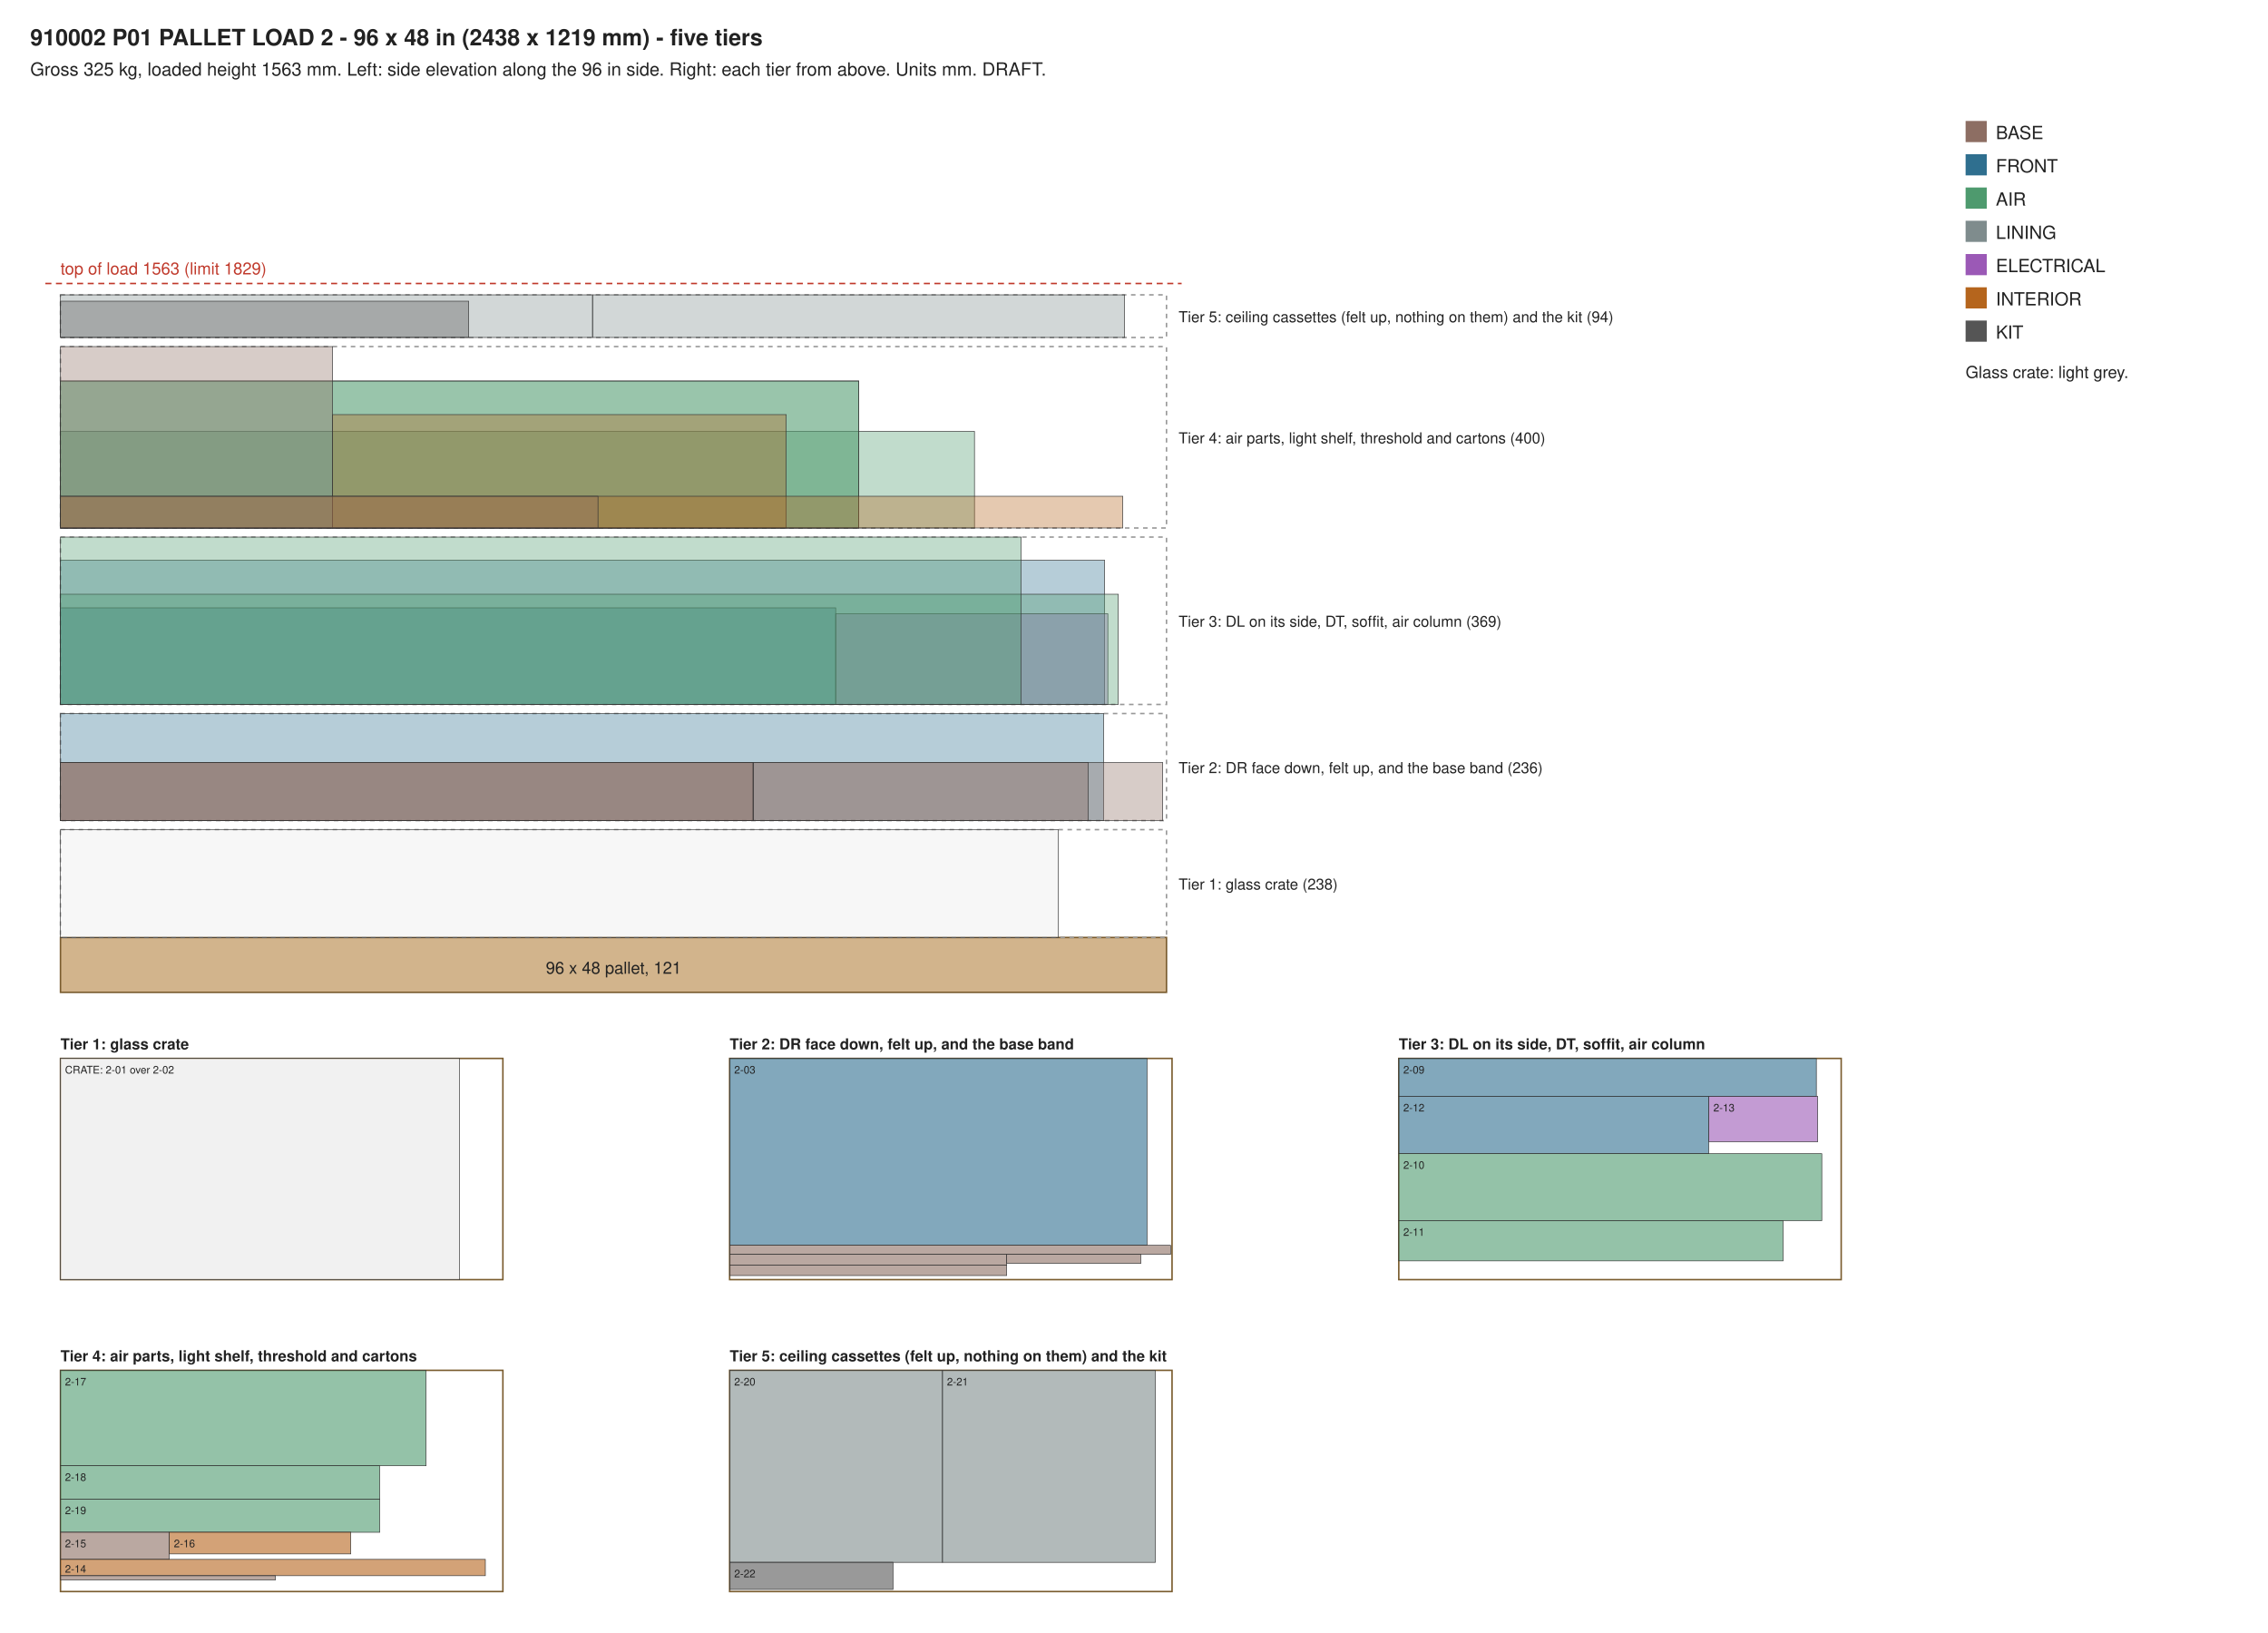
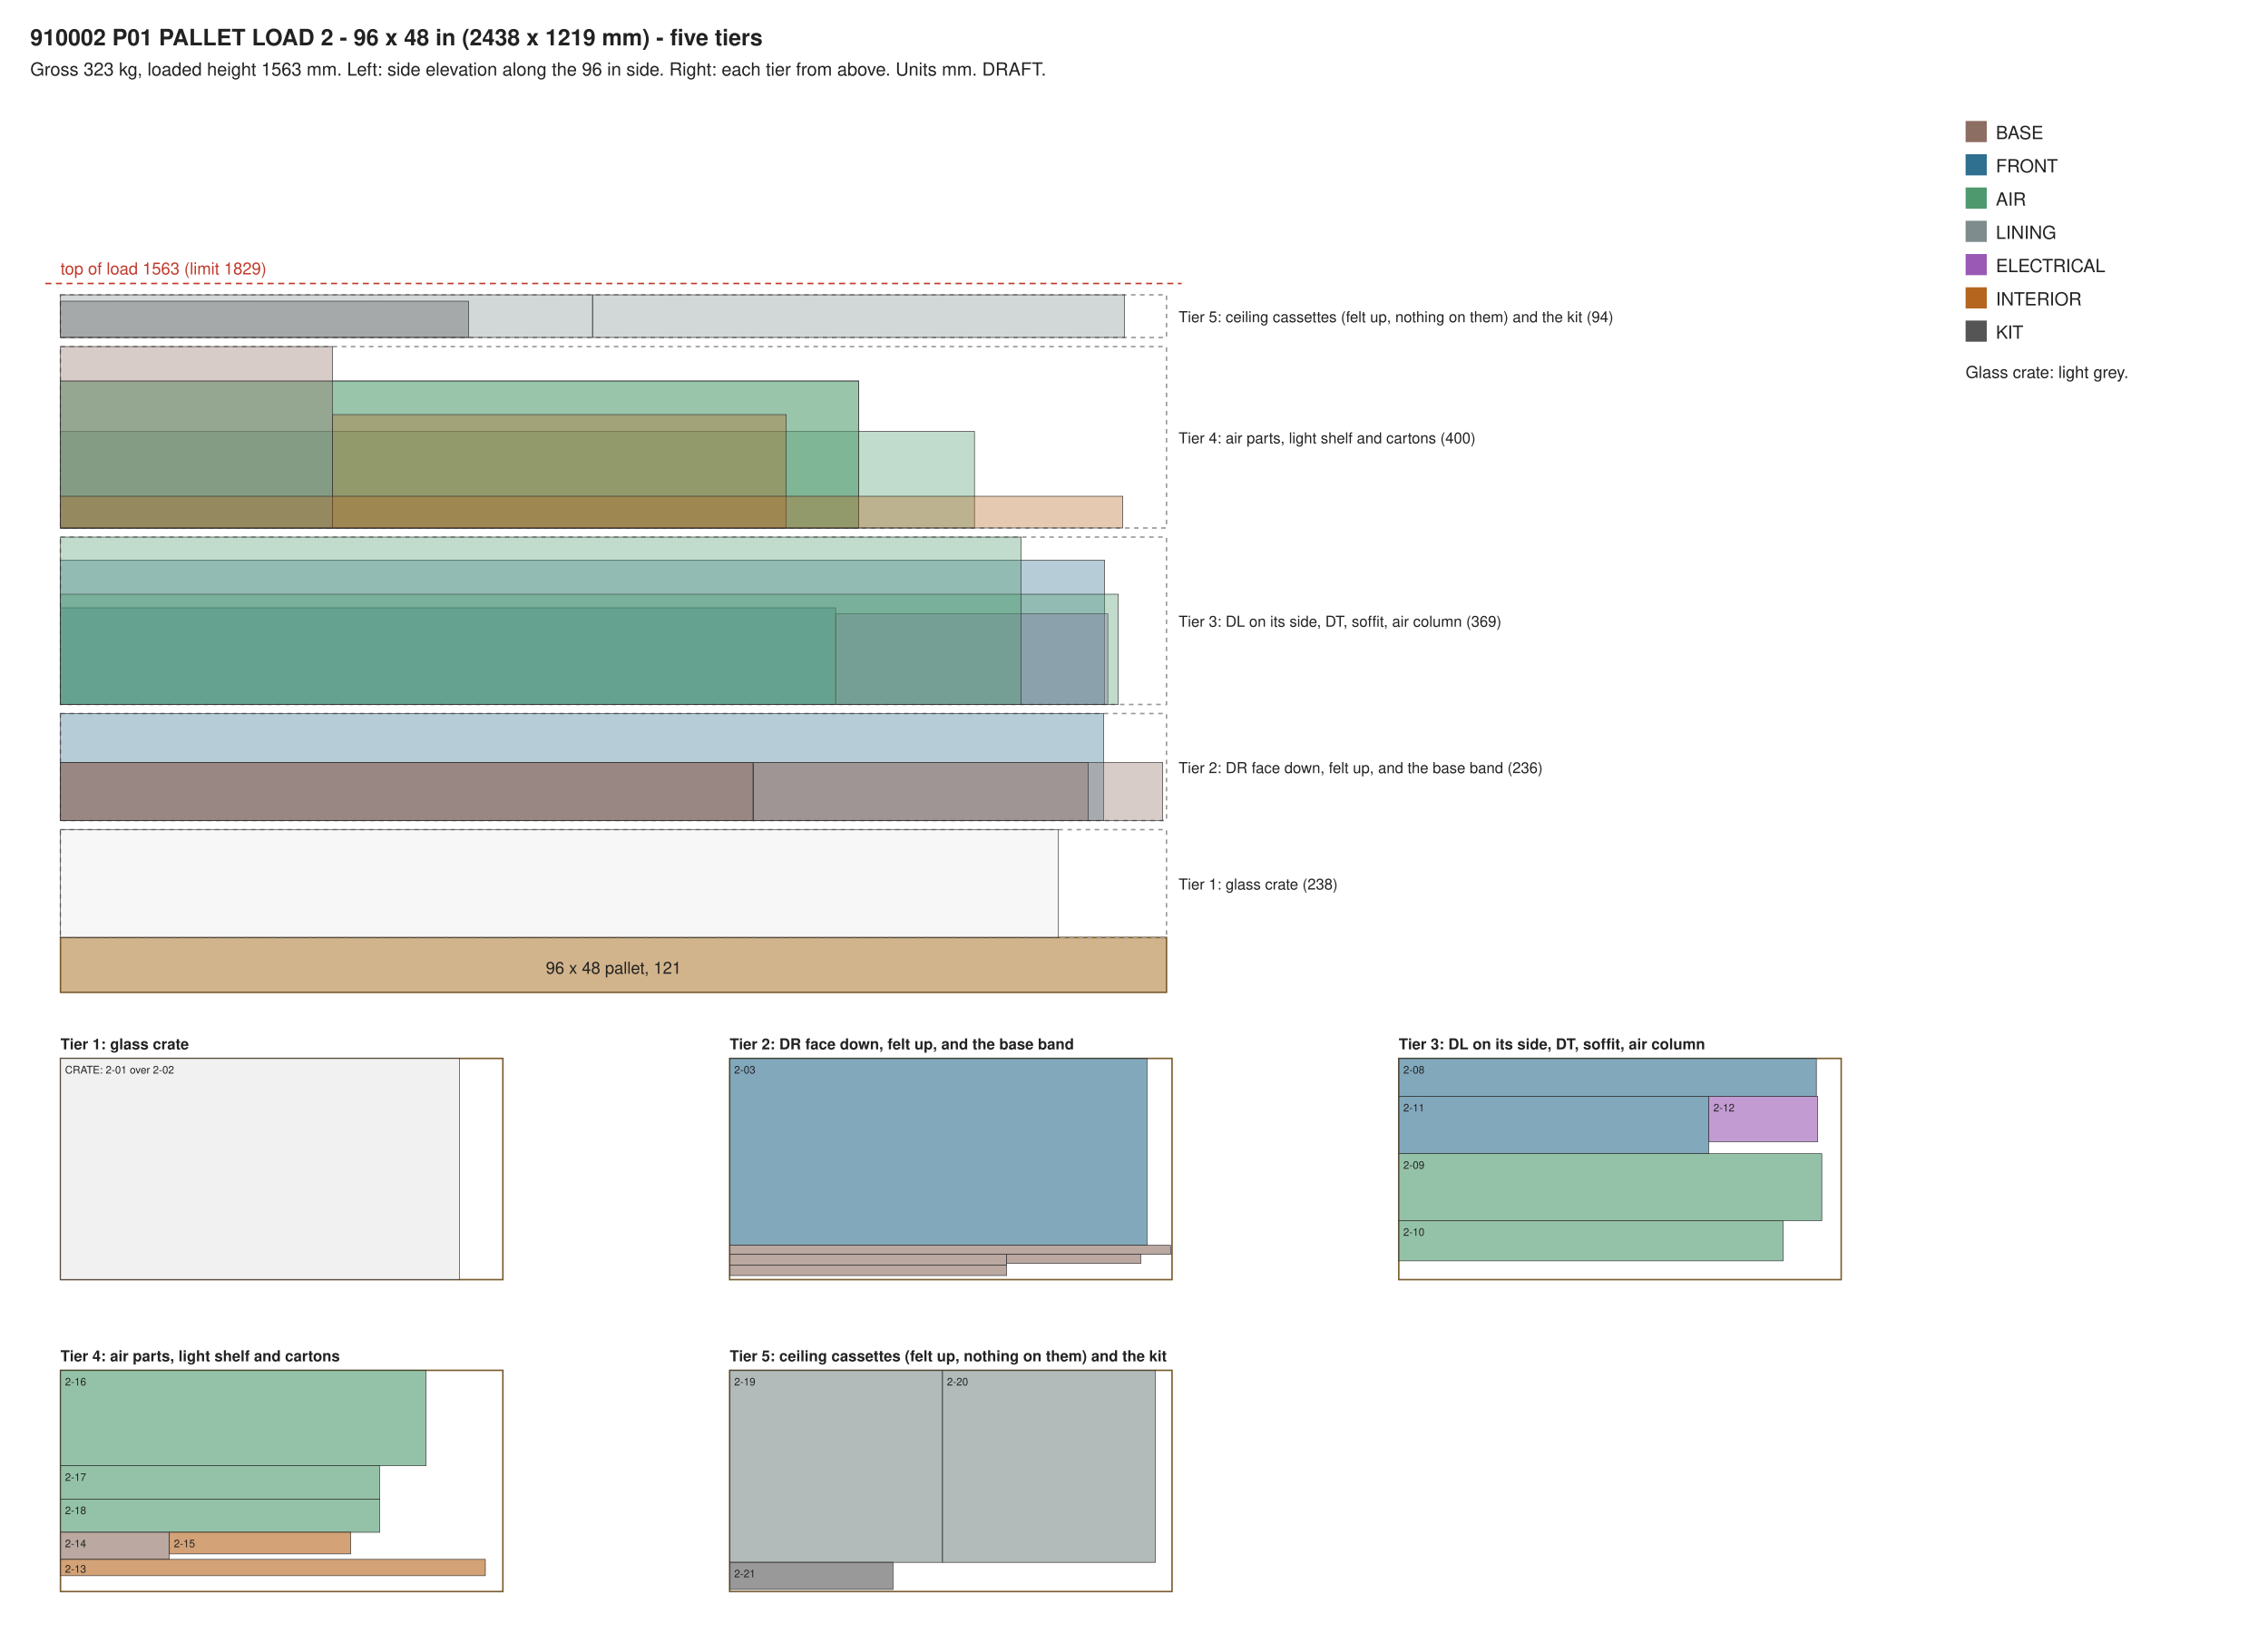
<svg xmlns="http://www.w3.org/2000/svg" width="1500" height="1080" viewBox="0 0 1500 1080">
  <rect width="1500" height="1080" fill="#ffffff" />
  <text x="20.0" y="30.0" font-family="Helvetica, Arial, sans-serif" font-size="15" text-anchor="start" font-weight="bold" fill="#222">910002 P01  PALLET LOAD 2 - 96 x 48 in (2438 x 1219 mm) - five tiers</text>
-   <text x="20.0" y="50.0" font-family="Helvetica, Arial, sans-serif" font-size="12" text-anchor="start" font-weight="normal" fill="#222">Gross 325 kg, loaded height 1563 mm. Left: side elevation along the 96 in side. Right: each tier from above. Units mm. DRAFT.</text>
+   <text x="20.0" y="50.0" font-family="Helvetica, Arial, sans-serif" font-size="12" text-anchor="start" font-weight="normal" fill="#222">Gross 323 kg, loaded height 1563 mm. Left: side elevation along the 96 in side. Right: each tier from above. Units mm. DRAFT.</text>
  <rect x="40" y="620" width="731.5" height="36.3" fill="#d2b48c" stroke="#7a5c2e" />
  <text x="405.8" y="644.0" font-family="Helvetica, Arial, sans-serif" font-size="11" text-anchor="middle" font-weight="normal" fill="#222">96 x 48 pallet, 121</text>
  <rect x="40" y="548.7" width="731.5" height="71.3" fill="none" stroke="#999" stroke-dasharray="3 3" />
  <rect x="40.0" y="548.7" width="660.0" height="71.3" fill="#e8e8e8" fill-opacity="0.35" stroke="#333" stroke-width="0.4" />
  <text x="779.5" y="588.3" font-family="Helvetica, Arial, sans-serif" font-size="10" text-anchor="start" font-weight="normal" fill="#222">Tier 1: glass crate (238)</text>
  <rect x="40" y="471.9" width="731.5" height="70.8" fill="none" stroke="#999" stroke-dasharray="3 3" />
  <rect x="40.0" y="471.9" width="690.0" height="70.8" fill="#2f6f8f" fill-opacity="0.35" stroke="#333" stroke-width="0.4" />
  <rect x="40.0" y="504.3" width="729.0" height="38.4" fill="#8d6e63" fill-opacity="0.35" stroke="#333" stroke-width="0.4" />
  <rect x="40.0" y="504.3" width="458.1" height="38.4" fill="#8d6e63" fill-opacity="0.35" stroke="#333" stroke-width="0.4" />
  <rect x="498.1" y="504.3" width="221.7" height="38.4" fill="#8d6e63" fill-opacity="0.35" stroke="#333" stroke-width="0.4" />
  <rect x="40.0" y="504.3" width="458.1" height="38.4" fill="#8d6e63" fill-opacity="0.35" stroke="#333" stroke-width="0.4" />
  <text x="779.5" y="511.3" font-family="Helvetica, Arial, sans-serif" font-size="10" text-anchor="start" font-weight="normal" fill="#222">Tier 2: DR face down, felt up, and the base band (236)</text>
  <rect x="40" y="355.2" width="731.5" height="110.7" fill="none" stroke="#999" stroke-dasharray="3 3" />
  <rect x="40.0" y="370.5" width="690.6" height="95.4" fill="#2f6f8f" fill-opacity="0.35" stroke="#333" stroke-width="0.4" />
  <rect x="40.0" y="402.0" width="512.7" height="63.9" fill="#2f6f8f" fill-opacity="0.35" stroke="#333" stroke-width="0.4" />
  <rect x="552.7" y="405.9" width="180.0" height="60.0" fill="#9b59b6" fill-opacity="0.35" stroke="#333" stroke-width="0.4" />
  <rect x="40.0" y="393.0" width="699.6" height="72.9" fill="#4e9a6e" fill-opacity="0.35" stroke="#333" stroke-width="0.4" />
  <rect x="40.0" y="355.2" width="635.4" height="110.7" fill="#4e9a6e" fill-opacity="0.35" stroke="#333" stroke-width="0.4" />
  <text x="779.5" y="414.5" font-family="Helvetica, Arial, sans-serif" font-size="10" text-anchor="start" font-weight="normal" fill="#222">Tier 3: DL on its side, DT, soffit, air column (369)</text>
  <rect x="40" y="229.2" width="731.5" height="120.0" fill="none" stroke="#999" stroke-dasharray="3 3" />
  <rect x="40.0" y="285.3" width="604.5" height="63.9" fill="#4e9a6e" fill-opacity="0.35" stroke="#333" stroke-width="0.4" />
  <rect x="40.0" y="252.0" width="528.0" height="97.2" fill="#4e9a6e" fill-opacity="0.35" stroke="#333" stroke-width="0.4" />
  <rect x="40.0" y="252.0" width="528.0" height="97.2" fill="#4e9a6e" fill-opacity="0.35" stroke="#333" stroke-width="0.4" />
  <rect x="40.0" y="229.2" width="180.0" height="120.0" fill="#8d6e63" fill-opacity="0.35" stroke="#333" stroke-width="0.4" />
  <rect x="220.0" y="274.2" width="300.0" height="75.0" fill="#b5651d" fill-opacity="0.35" stroke="#333" stroke-width="0.4" />
  <rect x="40.0" y="328.2" width="702.6" height="21.0" fill="#b5651d" fill-opacity="0.35" stroke="#333" stroke-width="0.4" />
-   <rect x="40.0" y="328.2" width="355.5" height="21.0" fill="#8d6e63" fill-opacity="0.35" stroke="#333" stroke-width="0.4" />
-   <text x="779.5" y="293.2" font-family="Helvetica, Arial, sans-serif" font-size="10" text-anchor="start" font-weight="normal" fill="#222">Tier 4: air parts, light shelf, threshold and cartons (400)</text>
+   <text x="779.5" y="293.2" font-family="Helvetica, Arial, sans-serif" font-size="10" text-anchor="start" font-weight="normal" fill="#222">Tier 4: air parts, light shelf and cartons (400)</text>
  <rect x="40" y="195.0" width="731.5" height="28.2" fill="none" stroke="#999" stroke-dasharray="3 3" />
  <rect x="40.0" y="195.0" width="351.9" height="28.2" fill="#7f8c8d" fill-opacity="0.35" stroke="#333" stroke-width="0.4" />
  <rect x="391.9" y="195.0" width="351.9" height="28.2" fill="#7f8c8d" fill-opacity="0.35" stroke="#333" stroke-width="0.4" />
  <rect x="40.0" y="199.2" width="270.0" height="24.0" fill="#555555" fill-opacity="0.35" stroke="#333" stroke-width="0.4" />
  <text x="779.5" y="213.1" font-family="Helvetica, Arial, sans-serif" font-size="10" text-anchor="start" font-weight="normal" fill="#222">Tier 5: ceiling cassettes (felt up, nothing on them) and the kit (94)</text>
  <line x1="30" y1="187.5" x2="781.5" y2="187.5" stroke="#c0392b" stroke-dasharray="4 3" />
  <text x="40.0" y="181.5" font-family="Helvetica, Arial, sans-serif" font-size="11" text-anchor="start" font-weight="normal" fill="#c0392b">top of load 1563 (limit 1829)</text>
  <text x="40.0" y="694.0" font-family="Helvetica, Arial, sans-serif" font-size="10" text-anchor="start" font-weight="bold" fill="#222">Tier 1: glass crate</text>
  <rect x="40.0" y="700.0" width="292.6" height="146.3" fill="none" stroke="#7a5c2e" />
  <rect x="40.0" y="700.0" width="264.0" height="146.3" fill="#e8e8e8" fill-opacity="0.6" stroke="#333" stroke-width="0.4" />
  <text x="43.0" y="710.0" font-family="Helvetica, Arial, sans-serif" font-size="7" text-anchor="start" font-weight="normal" fill="#222">CRATE: 2-01 over 2-02</text>
  <text x="482.6" y="694.0" font-family="Helvetica, Arial, sans-serif" font-size="10" text-anchor="start" font-weight="bold" fill="#222">Tier 2: DR face down, felt up, and the base band</text>
  <rect x="482.56" y="700.0" width="292.6" height="146.3" fill="none" stroke="#7a5c2e" />
  <rect x="482.6" y="700.0" width="276.0" height="123.6" fill="#2f6f8f" fill-opacity="0.6" stroke="#333" stroke-width="0.4" />
  <text x="485.6" y="710.0" font-family="Helvetica, Arial, sans-serif" font-size="7" text-anchor="start" font-weight="normal" fill="#222">2-03</text>
  <rect x="482.6" y="823.6" width="291.6" height="6.0" fill="#8d6e63" fill-opacity="0.6" stroke="#333" stroke-width="0.4" />
  <rect x="482.6" y="829.6" width="183.2" height="7.0" fill="#8d6e63" fill-opacity="0.6" stroke="#333" stroke-width="0.4" />
  <rect x="665.8" y="829.6" width="88.7" height="6.0" fill="#8d6e63" fill-opacity="0.6" stroke="#333" stroke-width="0.4" />
  <rect x="482.6" y="836.6" width="183.2" height="7.0" fill="#8d6e63" fill-opacity="0.6" stroke="#333" stroke-width="0.4" />
  <text x="925.1" y="694.0" font-family="Helvetica, Arial, sans-serif" font-size="10" text-anchor="start" font-weight="bold" fill="#222">Tier 3: DL on its side, DT, soffit, air column</text>
  <rect x="925.12" y="700.0" width="292.6" height="146.3" fill="none" stroke="#7a5c2e" />
  <rect x="925.1" y="700.0" width="276.2" height="25.1" fill="#2f6f8f" fill-opacity="0.6" stroke="#333" stroke-width="0.4" />
-   <text x="928.1" y="710.0" font-family="Helvetica, Arial, sans-serif" font-size="7" text-anchor="start" font-weight="normal" fill="#222">2-09</text>
+   <text x="928.1" y="710.0" font-family="Helvetica, Arial, sans-serif" font-size="7" text-anchor="start" font-weight="normal" fill="#222">2-08</text>
  <rect x="925.1" y="725.1" width="205.1" height="37.9" fill="#2f6f8f" fill-opacity="0.6" stroke="#333" stroke-width="0.4" />
-   <text x="928.1" y="735.1" font-family="Helvetica, Arial, sans-serif" font-size="7" text-anchor="start" font-weight="normal" fill="#222">2-12</text>
+   <text x="928.1" y="735.1" font-family="Helvetica, Arial, sans-serif" font-size="7" text-anchor="start" font-weight="normal" fill="#222">2-11</text>
  <rect x="1130.2" y="725.1" width="72.0" height="30.0" fill="#9b59b6" fill-opacity="0.6" stroke="#333" stroke-width="0.4" />
-   <text x="1133.2" y="735.1" font-family="Helvetica, Arial, sans-serif" font-size="7" text-anchor="start" font-weight="normal" fill="#222">2-13</text>
+   <text x="1133.2" y="735.1" font-family="Helvetica, Arial, sans-serif" font-size="7" text-anchor="start" font-weight="normal" fill="#222">2-12</text>
  <rect x="925.1" y="763.0" width="279.8" height="44.3" fill="#4e9a6e" fill-opacity="0.6" stroke="#333" stroke-width="0.4" />
-   <text x="928.1" y="773.0" font-family="Helvetica, Arial, sans-serif" font-size="7" text-anchor="start" font-weight="normal" fill="#222">2-10</text>
+   <text x="928.1" y="773.0" font-family="Helvetica, Arial, sans-serif" font-size="7" text-anchor="start" font-weight="normal" fill="#222">2-09</text>
  <rect x="925.1" y="807.3" width="254.2" height="26.6" fill="#4e9a6e" fill-opacity="0.6" stroke="#333" stroke-width="0.4" />
-   <text x="928.1" y="817.3" font-family="Helvetica, Arial, sans-serif" font-size="7" text-anchor="start" font-weight="normal" fill="#222">2-11</text>
-   <text x="40.0" y="900.3" font-family="Helvetica, Arial, sans-serif" font-size="10" text-anchor="start" font-weight="bold" fill="#222">Tier 4: air parts, light shelf, threshold and cartons</text>
+   <text x="928.1" y="817.3" font-family="Helvetica, Arial, sans-serif" font-size="7" text-anchor="start" font-weight="normal" fill="#222">2-10</text>
+   <text x="40.0" y="900.3" font-family="Helvetica, Arial, sans-serif" font-size="10" text-anchor="start" font-weight="bold" fill="#222">Tier 4: air parts, light shelf and cartons</text>
  <rect x="40.0" y="906.28" width="292.6" height="146.3" fill="none" stroke="#7a5c2e" />
  <rect x="40.0" y="906.3" width="241.8" height="63.1" fill="#4e9a6e" fill-opacity="0.6" stroke="#333" stroke-width="0.4" />
-   <text x="43.0" y="916.3" font-family="Helvetica, Arial, sans-serif" font-size="7" text-anchor="start" font-weight="normal" fill="#222">2-17</text>
+   <text x="43.0" y="916.3" font-family="Helvetica, Arial, sans-serif" font-size="7" text-anchor="start" font-weight="normal" fill="#222">2-16</text>
  <rect x="40.0" y="969.4" width="211.2" height="22.0" fill="#4e9a6e" fill-opacity="0.6" stroke="#333" stroke-width="0.4" />
-   <text x="43.0" y="979.4" font-family="Helvetica, Arial, sans-serif" font-size="7" text-anchor="start" font-weight="normal" fill="#222">2-18</text>
+   <text x="43.0" y="979.4" font-family="Helvetica, Arial, sans-serif" font-size="7" text-anchor="start" font-weight="normal" fill="#222">2-17</text>
  <rect x="40.0" y="991.4" width="211.2" height="22.0" fill="#4e9a6e" fill-opacity="0.6" stroke="#333" stroke-width="0.4" />
-   <text x="43.0" y="1001.4" font-family="Helvetica, Arial, sans-serif" font-size="7" text-anchor="start" font-weight="normal" fill="#222">2-19</text>
+   <text x="43.0" y="1001.4" font-family="Helvetica, Arial, sans-serif" font-size="7" text-anchor="start" font-weight="normal" fill="#222">2-18</text>
  <rect x="40.0" y="1013.3" width="72.0" height="18.0" fill="#8d6e63" fill-opacity="0.6" stroke="#333" stroke-width="0.4" />
-   <text x="43.0" y="1023.3" font-family="Helvetica, Arial, sans-serif" font-size="7" text-anchor="start" font-weight="normal" fill="#222">2-15</text>
+   <text x="43.0" y="1023.3" font-family="Helvetica, Arial, sans-serif" font-size="7" text-anchor="start" font-weight="normal" fill="#222">2-14</text>
  <rect x="112.0" y="1013.3" width="120.0" height="14.4" fill="#b5651d" fill-opacity="0.6" stroke="#333" stroke-width="0.4" />
-   <text x="115.0" y="1023.3" font-family="Helvetica, Arial, sans-serif" font-size="7" text-anchor="start" font-weight="normal" fill="#222">2-16</text>
+   <text x="115.0" y="1023.3" font-family="Helvetica, Arial, sans-serif" font-size="7" text-anchor="start" font-weight="normal" fill="#222">2-15</text>
  <rect x="40.0" y="1031.3" width="281.0" height="10.8" fill="#b5651d" fill-opacity="0.6" stroke="#333" stroke-width="0.4" />
-   <text x="43.0" y="1040.1" font-family="Helvetica, Arial, sans-serif" font-size="7" text-anchor="start" font-weight="normal" fill="#222">2-14</text>
-   <rect x="40.0" y="1042.1" width="142.2" height="2.8" fill="#8d6e63" fill-opacity="0.6" stroke="#333" stroke-width="0.4" />
+   <text x="43.0" y="1040.1" font-family="Helvetica, Arial, sans-serif" font-size="7" text-anchor="start" font-weight="normal" fill="#222">2-13</text>
  <text x="482.6" y="900.3" font-family="Helvetica, Arial, sans-serif" font-size="10" text-anchor="start" font-weight="bold" fill="#222">Tier 5: ceiling cassettes (felt up, nothing on them) and the kit</text>
  <rect x="482.56" y="906.28" width="292.6" height="146.3" fill="none" stroke="#7a5c2e" />
  <rect x="482.6" y="906.3" width="140.8" height="127.0" fill="#7f8c8d" fill-opacity="0.6" stroke="#333" stroke-width="0.4" />
-   <text x="485.6" y="916.3" font-family="Helvetica, Arial, sans-serif" font-size="7" text-anchor="start" font-weight="normal" fill="#222">2-20</text>
+   <text x="485.6" y="916.3" font-family="Helvetica, Arial, sans-serif" font-size="7" text-anchor="start" font-weight="normal" fill="#222">2-19</text>
  <rect x="623.3" y="906.3" width="140.8" height="127.0" fill="#7f8c8d" fill-opacity="0.6" stroke="#333" stroke-width="0.4" />
-   <text x="626.3" y="916.3" font-family="Helvetica, Arial, sans-serif" font-size="7" text-anchor="start" font-weight="normal" fill="#222">2-21</text>
+   <text x="626.3" y="916.3" font-family="Helvetica, Arial, sans-serif" font-size="7" text-anchor="start" font-weight="normal" fill="#222">2-20</text>
  <rect x="482.6" y="1033.2" width="108.0" height="18.0" fill="#555555" fill-opacity="0.6" stroke="#333" stroke-width="0.4" />
-   <text x="485.6" y="1043.2" font-family="Helvetica, Arial, sans-serif" font-size="7" text-anchor="start" font-weight="normal" fill="#222">2-22</text>
+   <text x="485.6" y="1043.2" font-family="Helvetica, Arial, sans-serif" font-size="7" text-anchor="start" font-weight="normal" fill="#222">2-21</text>
  <rect x="1300" y="80" width="14" height="14" fill="#8d6e63" />
  <text x="1320.0" y="92.0" font-family="Helvetica, Arial, sans-serif" font-size="12" text-anchor="start" font-weight="normal" fill="#222">BASE</text>
  <rect x="1300" y="102" width="14" height="14" fill="#2f6f8f" />
  <text x="1320.0" y="114.0" font-family="Helvetica, Arial, sans-serif" font-size="12" text-anchor="start" font-weight="normal" fill="#222">FRONT</text>
  <rect x="1300" y="124" width="14" height="14" fill="#4e9a6e" />
  <text x="1320.0" y="136.0" font-family="Helvetica, Arial, sans-serif" font-size="12" text-anchor="start" font-weight="normal" fill="#222">AIR</text>
  <rect x="1300" y="146" width="14" height="14" fill="#7f8c8d" />
  <text x="1320.0" y="158.0" font-family="Helvetica, Arial, sans-serif" font-size="12" text-anchor="start" font-weight="normal" fill="#222">LINING</text>
  <rect x="1300" y="168" width="14" height="14" fill="#9b59b6" />
  <text x="1320.0" y="180.0" font-family="Helvetica, Arial, sans-serif" font-size="12" text-anchor="start" font-weight="normal" fill="#222">ELECTRICAL</text>
  <rect x="1300" y="190" width="14" height="14" fill="#b5651d" />
  <text x="1320.0" y="202.0" font-family="Helvetica, Arial, sans-serif" font-size="12" text-anchor="start" font-weight="normal" fill="#222">INTERIOR</text>
  <rect x="1300" y="212" width="14" height="14" fill="#555555" />
  <text x="1320.0" y="224.0" font-family="Helvetica, Arial, sans-serif" font-size="12" text-anchor="start" font-weight="normal" fill="#222">KIT</text>
  <text x="1300.0" y="250.0" font-family="Helvetica, Arial, sans-serif" font-size="11" text-anchor="start" font-weight="normal" fill="#222">Glass crate: light grey.</text>
</svg>
